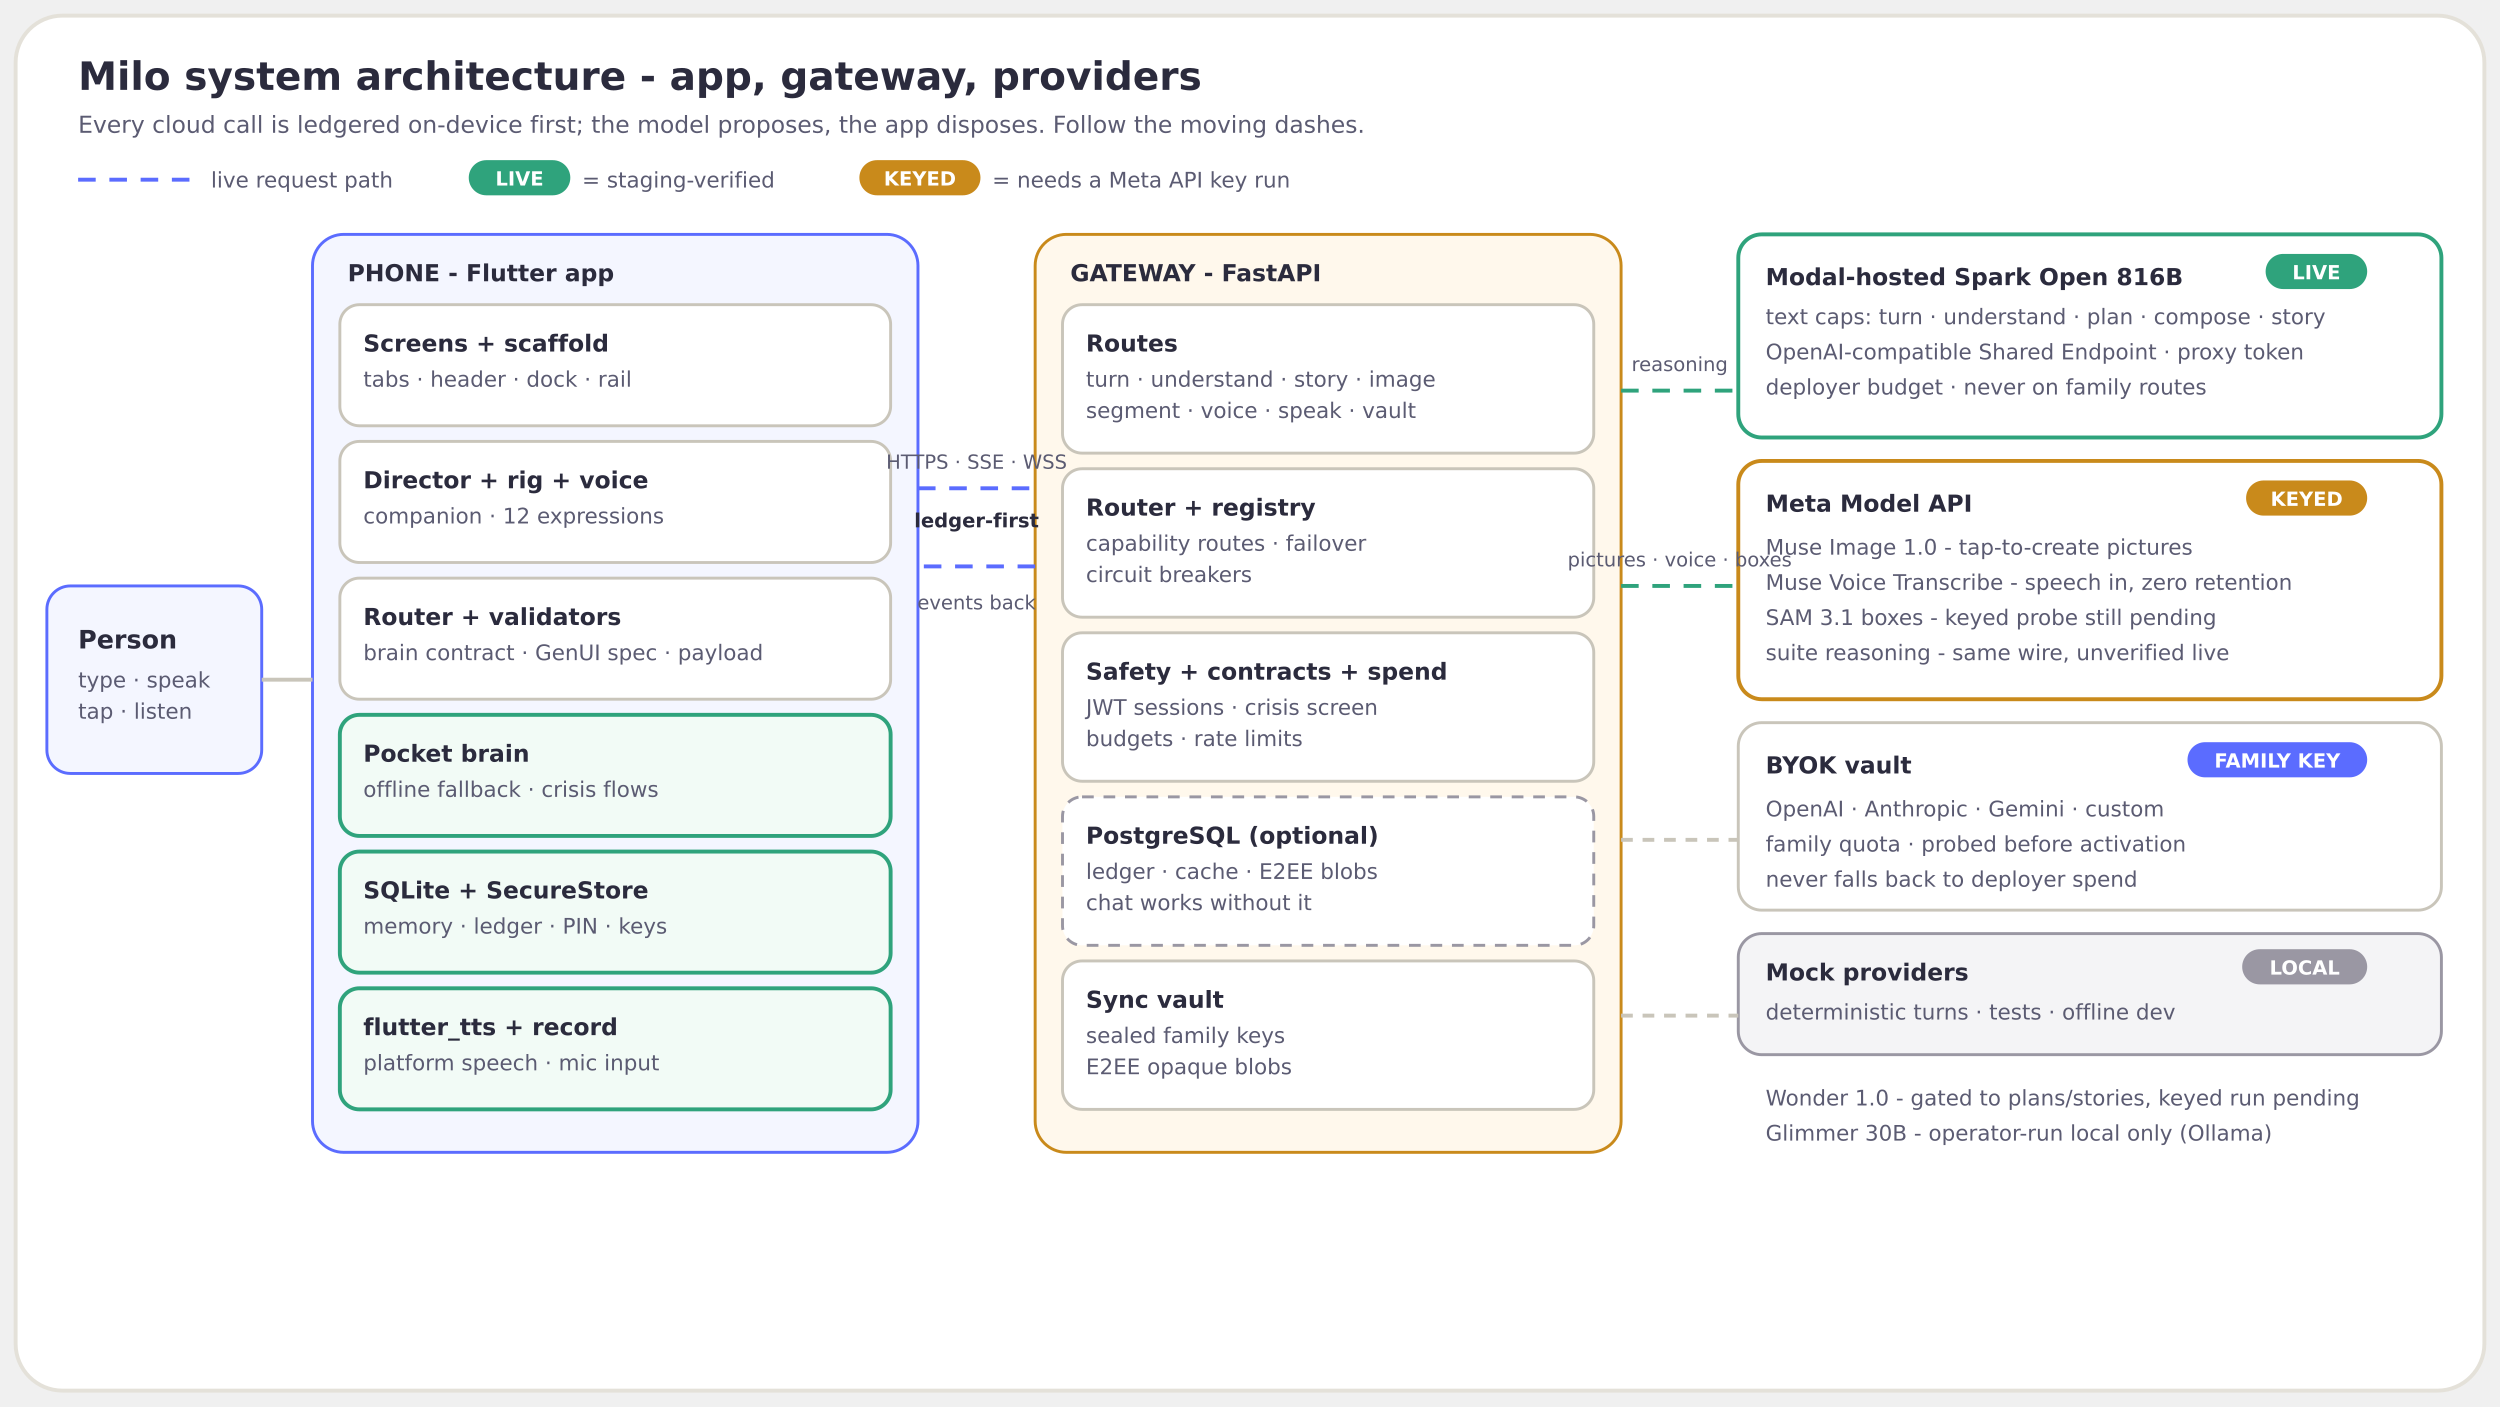
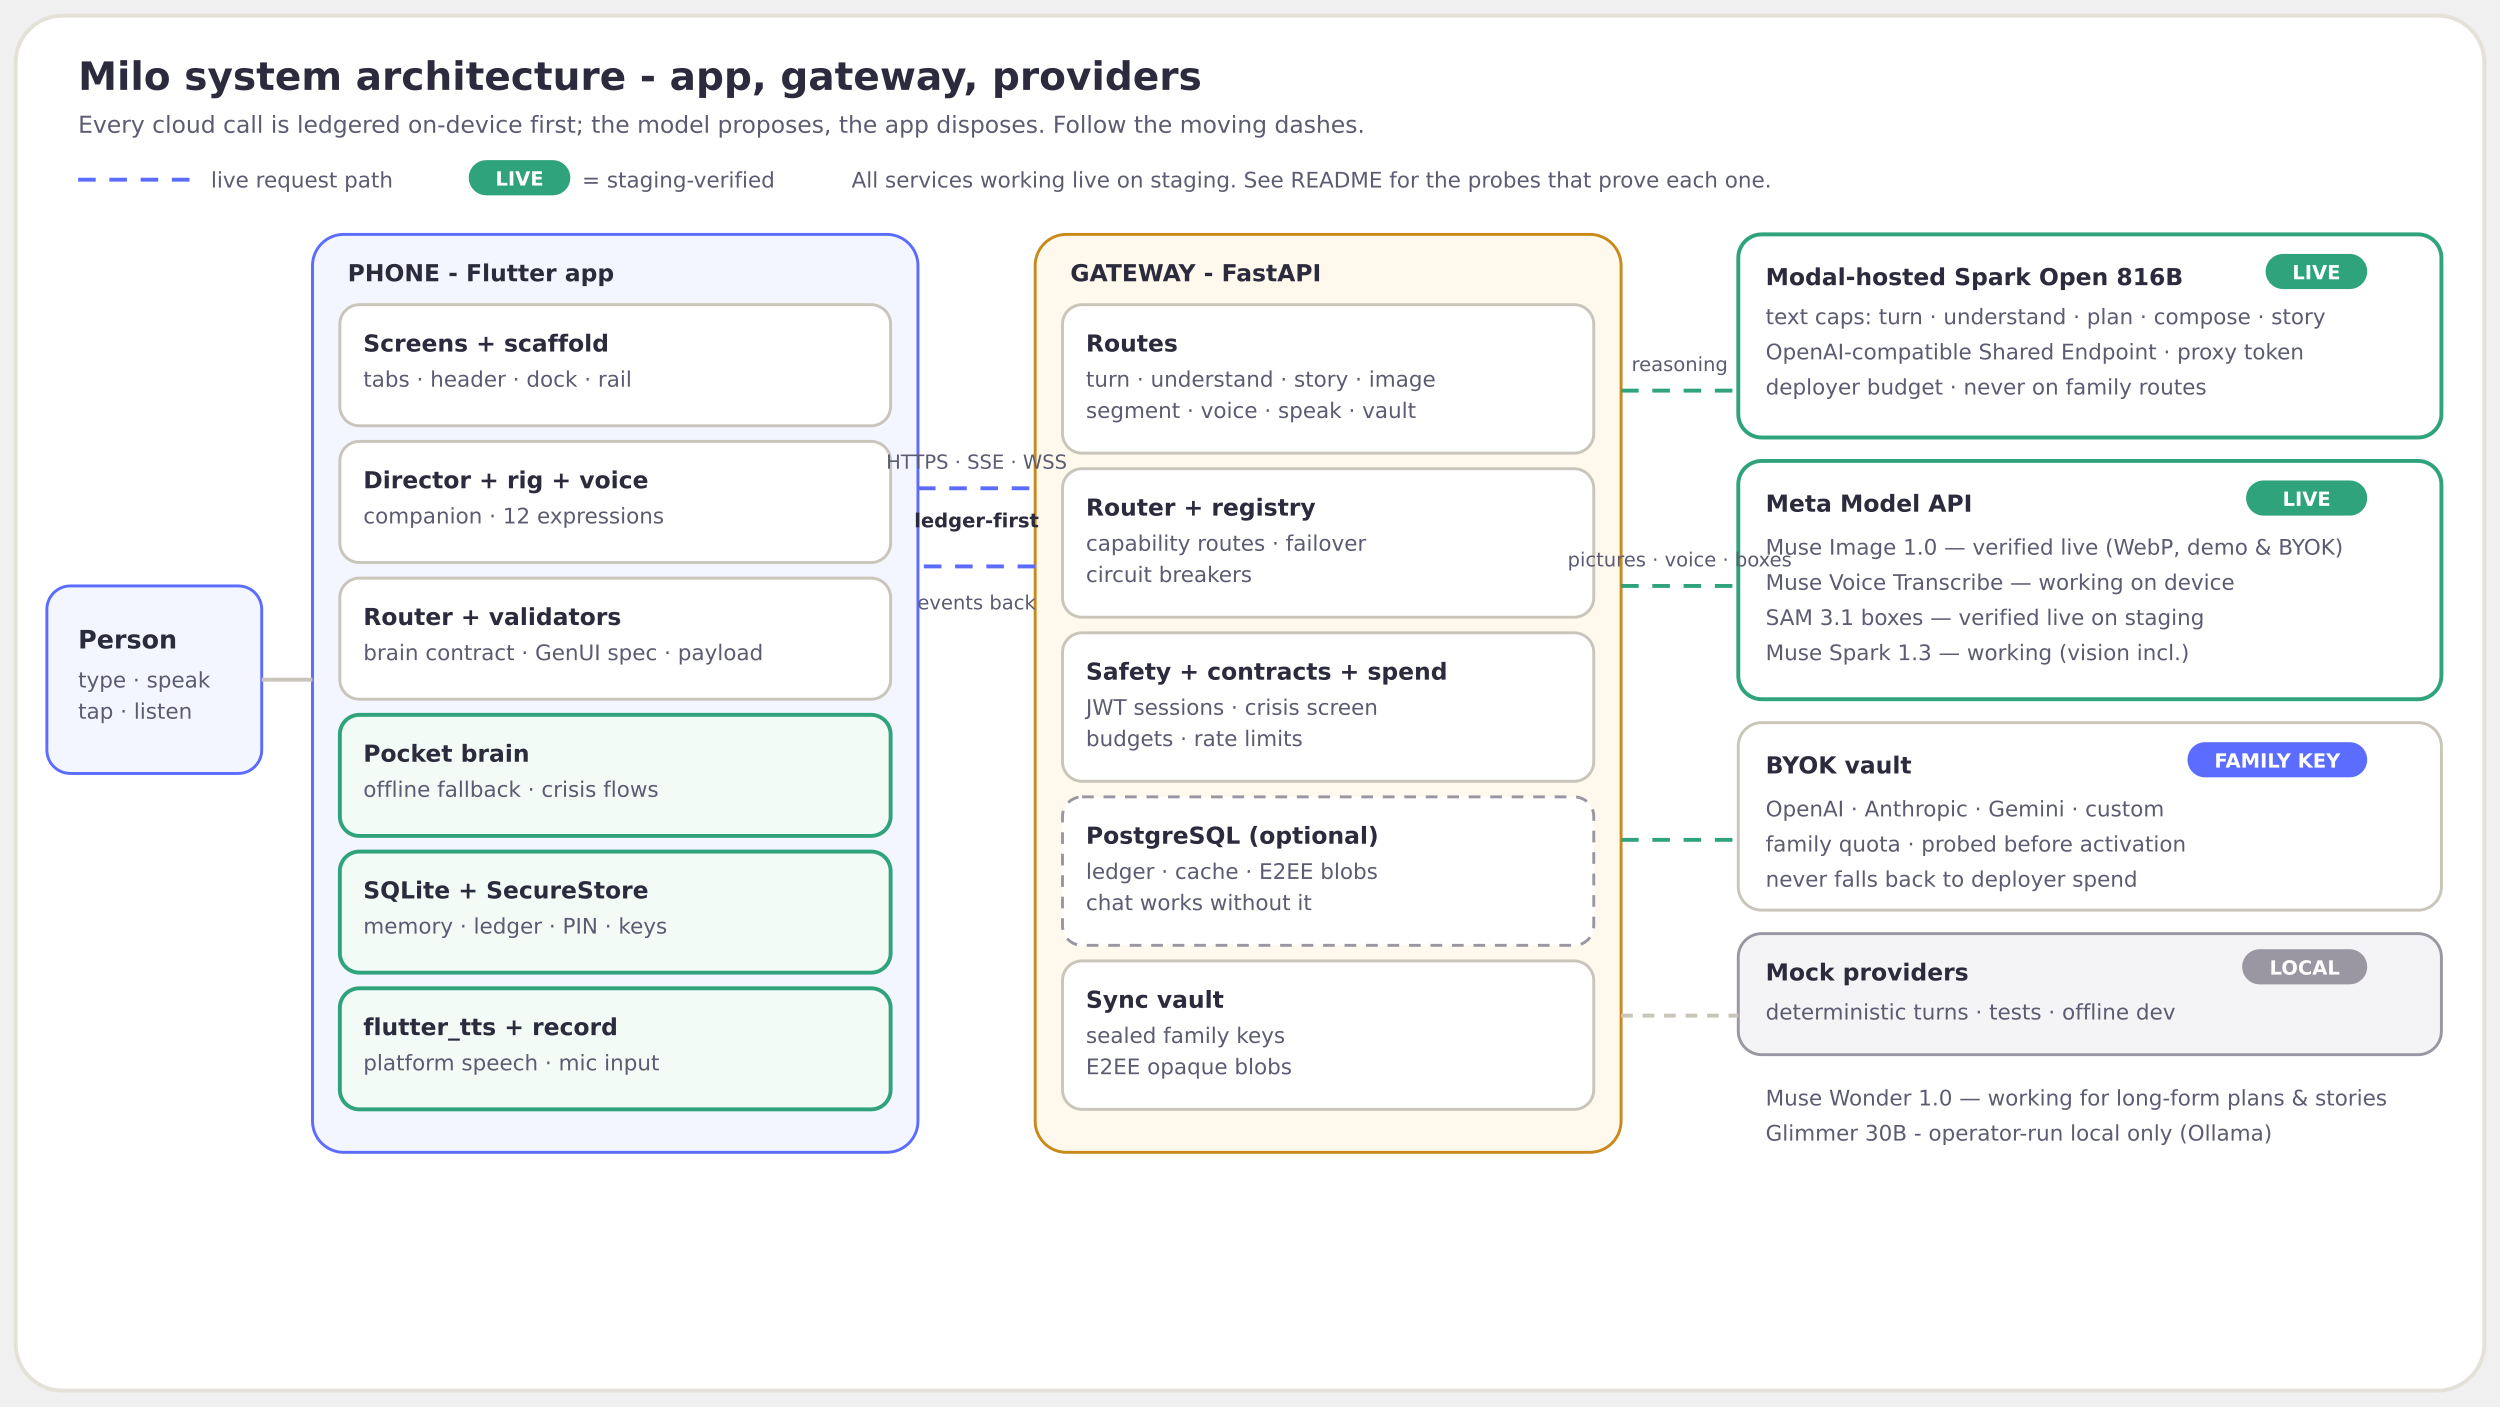
<svg xmlns="http://www.w3.org/2000/svg" width="1280" height="720" viewBox="0 0 1280 720" role="img" aria-label="Milo system architecture: Flutter app, FastAPI gateway, and model providers">
  <rect x="8" y="8" width="1264" height="704" rx="24" fill="#ffffff" stroke="#E4E1D9" stroke-width="2" />
  <text x="40" y="46" font-family="Verdana, 'DejaVu Sans', sans-serif" font-size="20" font-weight="bold" fill="#2B2B3D">Milo system architecture - app, gateway, providers</text>
  <text x="40" y="68" font-family="Verdana, 'DejaVu Sans', sans-serif" font-size="12" fill="#5B5B72">Every cloud call is ledgered on-device first; the model proposes, the app disposes. Follow the moving dashes.</text>
  <line x1="40" y1="92" x2="100" y2="92" stroke="#5B6CFF" stroke-width="2" stroke-dasharray="9 7" />
  <text x="108" y="96" font-family="Verdana, 'DejaVu Sans', sans-serif" font-size="11" fill="#5B5B72">live request path</text>
  <rect x="240" y="82" width="52" height="18" rx="9" fill="#2FA37C" />
  <text x="266" y="95" text-anchor="middle" font-family="Verdana, 'DejaVu Sans', sans-serif" font-size="10" font-weight="bold" fill="#ffffff">LIVE</text>
  <text x="298" y="96" font-family="Verdana, 'DejaVu Sans', sans-serif" font-size="11" fill="#5B5B72">= staging-verified</text>
-   <rect x="440" y="82" width="62" height="18" rx="9" fill="#C98A1B" />
-   <text x="471" y="95" text-anchor="middle" font-family="Verdana, 'DejaVu Sans', sans-serif" font-size="10" font-weight="bold" fill="#ffffff">KEYED</text>
-   <text x="508" y="96" font-family="Verdana, 'DejaVu Sans', sans-serif" font-size="11" fill="#5B5B72">= needs a Meta API key run</text>
+   <text x="436" y="96" font-family="Verdana, 'DejaVu Sans', sans-serif" font-size="11" fill="#5B5B72">All services working live on staging. See README for the probes that prove each one.</text>
  <g font-family="Verdana, 'DejaVu Sans', sans-serif">
    <rect x="24" y="300" width="110" height="96" rx="12" fill="#F4F6FF" stroke="#5B6CFF" stroke-width="1.5" />
    <text x="40" y="332" font-size="13" font-weight="bold" fill="#2B2B3D">Person</text>
    <text x="40" y="352" font-size="11" fill="#5B5B72">type · speak</text>
    <text x="40" y="368" font-size="11" fill="#5B5B72">tap · listen</text>
  </g>
  <g font-family="Verdana, 'DejaVu Sans', sans-serif">
    <rect x="160" y="120" width="310" height="470" rx="16" fill="#F4F6FF" stroke="#5B6CFF" stroke-width="1.5" />
    <text x="178" y="144" font-size="12" font-weight="bold" fill="#2B2B3D">PHONE - Flutter app</text>
    <rect x="174" y="156" width="282" height="62" rx="10" fill="#ffffff" stroke="#C9C5BA" stroke-width="1.5" />
    <text x="186" y="180" font-size="12" font-weight="bold" fill="#2B2B3D">Screens + scaffold</text>
    <text x="186" y="198" font-size="11" fill="#5B5B72">tabs · header · dock · rail</text>
    <rect x="174" y="226" width="282" height="62" rx="10" fill="#ffffff" stroke="#C9C5BA" stroke-width="1.5" />
    <text x="186" y="250" font-size="12" font-weight="bold" fill="#2B2B3D">Director + rig + voice</text>
    <text x="186" y="268" font-size="11" fill="#5B5B72">companion · 12 expressions</text>
    <rect x="174" y="296" width="282" height="62" rx="10" fill="#ffffff" stroke="#C9C5BA" stroke-width="1.5" />
    <text x="186" y="320" font-size="12" font-weight="bold" fill="#2B2B3D">Router + validators</text>
    <text x="186" y="338" font-size="11" fill="#5B5B72">brain contract · GenUI spec · payload</text>
    <rect x="174" y="366" width="282" height="62" rx="10" fill="#F2FBF6" stroke="#2FA37C" stroke-width="2" />
    <text x="186" y="390" font-size="12" font-weight="bold" fill="#2B2B3D">Pocket brain</text>
    <text x="186" y="408" font-size="11" fill="#5B5B72">offline fallback · crisis flows</text>
    <rect x="174" y="436" width="282" height="62" rx="10" fill="#F2FBF6" stroke="#2FA37C" stroke-width="2" />
    <text x="186" y="460" font-size="12" font-weight="bold" fill="#2B2B3D">SQLite + SecureStore</text>
    <text x="186" y="478" font-size="11" fill="#5B5B72">memory · ledger · PIN · keys</text>
    <rect x="174" y="506" width="282" height="62" rx="10" fill="#F2FBF6" stroke="#2FA37C" stroke-width="2" />
    <text x="186" y="530" font-size="12" font-weight="bold" fill="#2B2B3D">flutter_tts + record</text>
    <text x="186" y="548" font-size="11" fill="#5B5B72">platform speech · mic input</text>
  </g>
  <g font-family="Verdana, 'DejaVu Sans', sans-serif">
    <rect x="530" y="120" width="300" height="470" rx="16" fill="#FFF8EC" stroke="#C98A1B" stroke-width="1.5" />
    <text x="548" y="144" font-size="12" font-weight="bold" fill="#2B2B3D">GATEWAY - FastAPI</text>
    <rect x="544" y="156" width="272" height="76" rx="10" fill="#ffffff" stroke="#C9C5BA" stroke-width="1.5" />
    <text x="556" y="180" font-size="12" font-weight="bold" fill="#2B2B3D">Routes</text>
    <text x="556" y="198" font-size="11" fill="#5B5B72">turn · understand · story · image</text>
    <text x="556" y="214" font-size="11" fill="#5B5B72">segment · voice · speak · vault</text>
    <rect x="544" y="240" width="272" height="76" rx="10" fill="#ffffff" stroke="#C9C5BA" stroke-width="1.5" />
    <text x="556" y="264" font-size="12" font-weight="bold" fill="#2B2B3D">Router + registry</text>
    <text x="556" y="282" font-size="11" fill="#5B5B72">capability routes · failover</text>
    <text x="556" y="298" font-size="11" fill="#5B5B72">circuit breakers</text>
    <rect x="544" y="324" width="272" height="76" rx="10" fill="#ffffff" stroke="#C9C5BA" stroke-width="1.5" />
    <text x="556" y="348" font-size="12" font-weight="bold" fill="#2B2B3D">Safety + contracts + spend</text>
    <text x="556" y="366" font-size="11" fill="#5B5B72">JWT sessions · crisis screen</text>
    <text x="556" y="382" font-size="11" fill="#5B5B72">budgets · rate limits</text>
    <rect x="544" y="408" width="272" height="76" rx="10" fill="#ffffff" stroke="#9A97A3" stroke-width="1.5" stroke-dasharray="6 5" />
    <text x="556" y="432" font-size="12" font-weight="bold" fill="#2B2B3D">PostgreSQL (optional)</text>
    <text x="556" y="450" font-size="11" fill="#5B5B72">ledger · cache · E2EE blobs</text>
    <text x="556" y="466" font-size="11" fill="#5B5B72">chat works without it</text>
    <rect x="544" y="492" width="272" height="76" rx="10" fill="#ffffff" stroke="#C9C5BA" stroke-width="1.5" />
    <text x="556" y="516" font-size="12" font-weight="bold" fill="#2B2B3D">Sync vault</text>
    <text x="556" y="534" font-size="11" fill="#5B5B72">sealed family keys</text>
    <text x="556" y="550" font-size="11" fill="#5B5B72">E2EE opaque blobs</text>
  </g>
  <g font-family="Verdana, 'DejaVu Sans', sans-serif">
    <rect x="890" y="120" width="360" height="104" rx="12" fill="#ffffff" stroke="#2FA37C" stroke-width="2">
      <animate attributeName="opacity" values="1;0.82;1" dur="2.6s" repeatCount="indefinite" />
    </rect>
    <text x="904" y="146" font-size="12" font-weight="bold" fill="#2B2B3D">Modal-hosted Spark Open 816B</text>
    <rect x="1160" y="130" width="52" height="18" rx="9" fill="#2FA37C" />
    <text x="1186" y="143" text-anchor="middle" font-size="10" font-weight="bold" fill="#ffffff">LIVE</text>
    <text x="904" y="166" font-size="11" fill="#5B5B72">text caps: turn · understand · plan · compose · story</text>
    <text x="904" y="184" font-size="11" fill="#5B5B72">OpenAI-compatible Shared Endpoint · proxy token</text>
    <text x="904" y="202" font-size="11" fill="#5B5B72">deployer budget · never on family routes</text>
-     <rect x="890" y="236" width="360" height="122" rx="12" fill="#ffffff" stroke="#C98A1B" stroke-width="2" />
+     <rect x="890" y="236" width="360" height="122" rx="12" fill="#ffffff" stroke="#2FA37C" stroke-width="2">
+       <animate attributeName="opacity" values="1;0.82;1" dur="2.6s" repeatCount="indefinite" />
+     </rect>
    <text x="904" y="262" font-size="12" font-weight="bold" fill="#2B2B3D">Meta Model API</text>
-     <rect x="1150" y="246" width="62" height="18" rx="9" fill="#C98A1B" />
-     <text x="1181" y="259" text-anchor="middle" font-size="10" font-weight="bold" fill="#ffffff">KEYED</text>
-     <text x="904" y="284" font-size="11" fill="#5B5B72">Muse Image 1.0 - tap-to-create pictures</text>
-     <text x="904" y="302" font-size="11" fill="#5B5B72">Muse Voice Transcribe - speech in, zero retention</text>
-     <text x="904" y="320" font-size="11" fill="#5B5B72">SAM 3.1 boxes - keyed probe still pending</text>
-     <text x="904" y="338" font-size="11" fill="#5B5B72">suite reasoning - same wire, unverified live</text>
+     <rect x="1150" y="246" width="62" height="18" rx="9" fill="#2FA37C" />
+     <text x="1181" y="259" text-anchor="middle" font-size="10" font-weight="bold" fill="#ffffff">LIVE</text>
+     <text x="904" y="284" font-size="11" fill="#5B5B72">Muse Image 1.0 — verified live (WebP, demo &amp; BYOK)</text>
+     <text x="904" y="302" font-size="11" fill="#5B5B72">Muse Voice Transcribe — working on device</text>
+     <text x="904" y="320" font-size="11" fill="#5B5B72">SAM 3.1 boxes — verified live on staging</text>
+     <text x="904" y="338" font-size="11" fill="#5B5B72">Muse Spark 1.3 — working (vision incl.)</text>
    <rect x="890" y="370" width="360" height="96" rx="12" fill="#ffffff" stroke="#C9C5BA" stroke-width="1.5" />
    <text x="904" y="396" font-size="12" font-weight="bold" fill="#2B2B3D">BYOK vault</text>
    <rect x="1120" y="380" width="92" height="18" rx="9" fill="#5B6CFF" />
    <text x="1166" y="393" text-anchor="middle" font-size="10" font-weight="bold" fill="#ffffff">FAMILY KEY</text>
    <text x="904" y="418" font-size="11" fill="#5B5B72">OpenAI · Anthropic · Gemini · custom</text>
    <text x="904" y="436" font-size="11" fill="#5B5B72">family quota · probed before activation</text>
    <text x="904" y="454" font-size="11" fill="#5B5B72">never falls back to deployer spend</text>
    <rect x="890" y="478" width="360" height="62" rx="12" fill="#F4F4F6" stroke="#9A97A3" stroke-width="1.5" />
    <text x="904" y="502" font-size="12" font-weight="bold" fill="#2B2B3D">Mock providers</text>
    <rect x="1148" y="486" width="64" height="18" rx="9" fill="#9A97A3" />
    <text x="1180" y="499" text-anchor="middle" font-size="10" font-weight="bold" fill="#ffffff">LOCAL</text>
    <text x="904" y="522" font-size="11" fill="#5B5B72">deterministic turns · tests · offline dev</text>
-     <text x="904" y="566" font-size="11" fill="#5B5B72">Wonder 1.0 - gated to plans/stories, keyed run pending</text>
+     <text x="904" y="566" font-size="11" fill="#5B5B72">Muse Wonder 1.0 — working for long-form plans &amp; stories</text>
    <text x="904" y="584" font-size="11" fill="#5B5B72">Glimmer 30B - operator-run local only (Ollama)</text>
  </g>
  <g fill="none" stroke-width="2">
    <path d="M134,348 L160,348" stroke="#C9C5BA" />
    <path d="M470,250 L530,250" stroke="#5B6CFF" stroke-dasharray="9 7">
      <animate attributeName="stroke-dashoffset" from="32" to="0" dur="1.2s" repeatCount="indefinite" />
    </path>
    <path d="M530,290 L470,290" stroke="#5B6CFF" stroke-dasharray="9 7">
      <animate attributeName="stroke-dashoffset" from="32" to="0" dur="1.2s" repeatCount="indefinite" />
    </path>
    <path d="M830,200 L890,200" stroke="#2FA37C" stroke-dasharray="9 7">
      <animate attributeName="stroke-dashoffset" from="32" to="0" dur="1.2s" repeatCount="indefinite" />
    </path>
    <path d="M830,300 L890,300" stroke="#2FA37C" stroke-dasharray="9 7">
      <animate attributeName="stroke-dashoffset" from="32" to="0" dur="1.2s" repeatCount="indefinite" />
    </path>
-     <path d="M830,430 L890,430" stroke="#C9C5BA" stroke-dasharray="6 5" />
+     <path d="M830,430 L890,430" stroke="#2FA37C" stroke-dasharray="9 7">
+       <animate attributeName="stroke-dashoffset" from="32" to="0" dur="1.2s" repeatCount="indefinite" />
+     </path>
    <path d="M830,520 L890,520" stroke="#C9C5BA" stroke-dasharray="6 5" />
  </g>
  <g font-family="Verdana, 'DejaVu Sans', sans-serif" font-size="10" fill="#5B5B72" text-anchor="middle">
    <text x="500" y="240">HTTPS · SSE · WSS</text>
    <text x="500" y="312">events back</text>
    <text x="500" y="270" font-weight="bold" fill="#2B2B3D">ledger-first</text>
    <text x="860" y="190">reasoning</text>
    <text x="860" y="290">pictures · voice · boxes</text>
  </g>
</svg>
